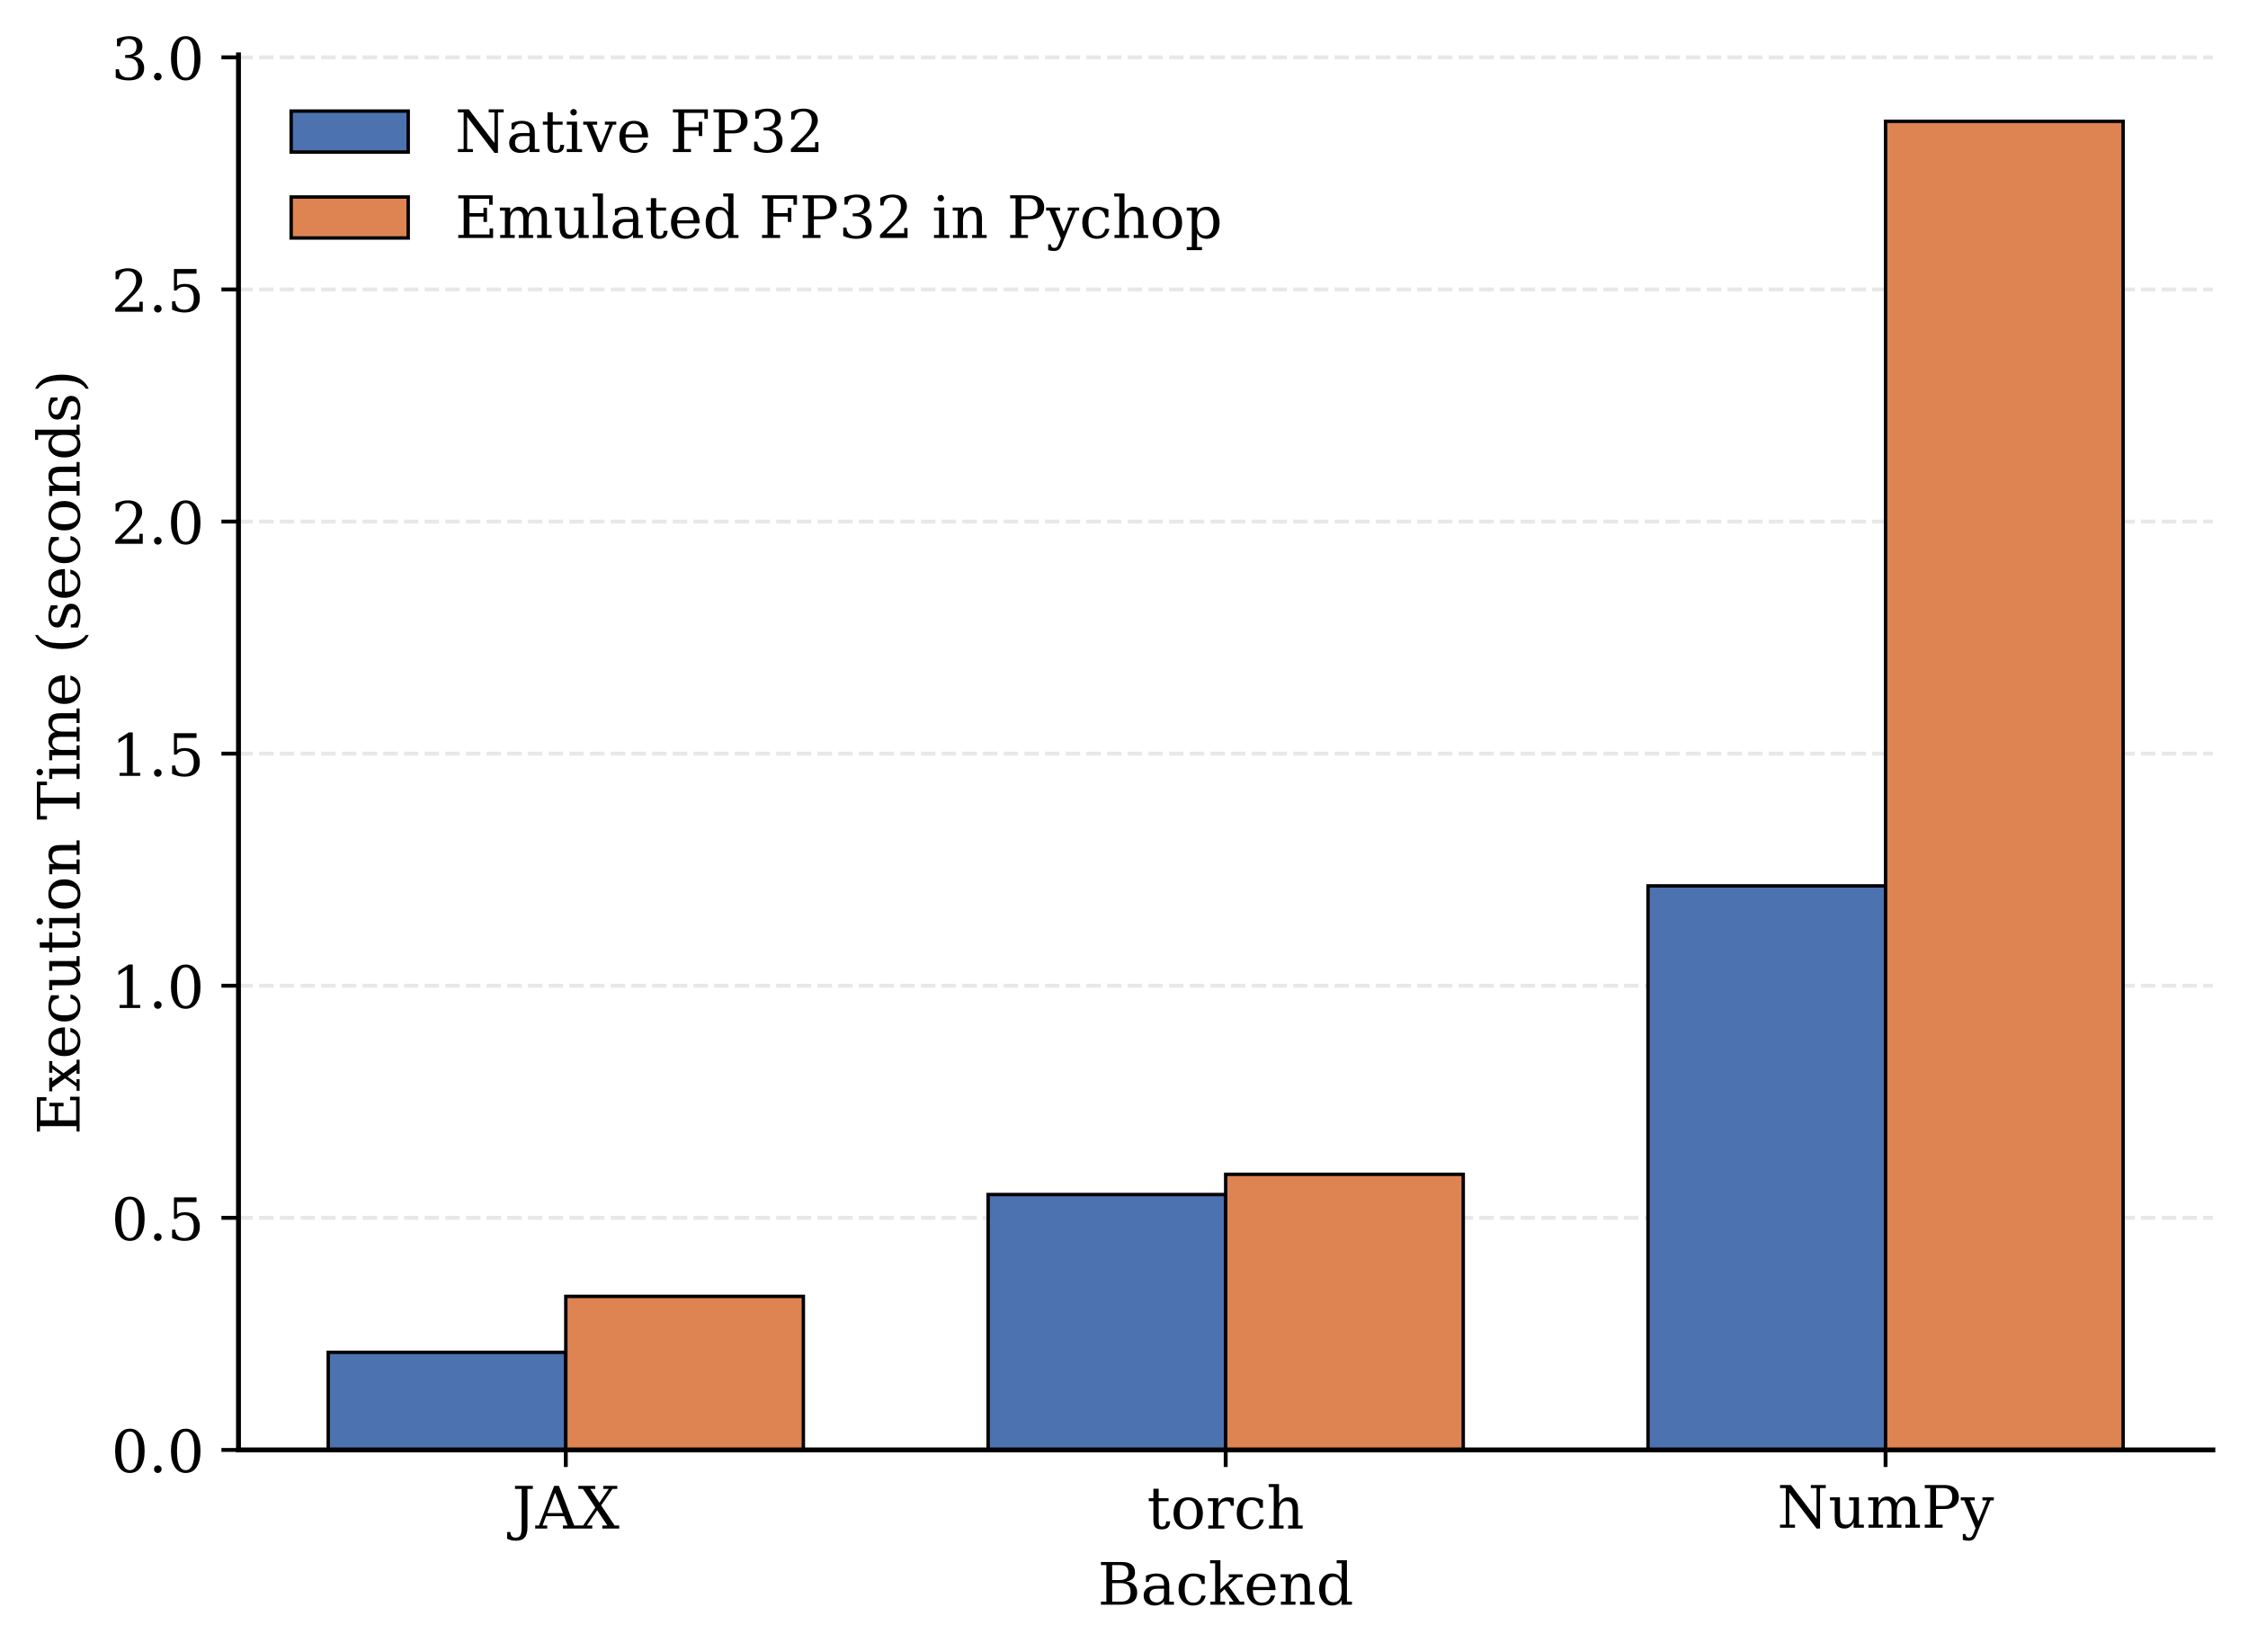
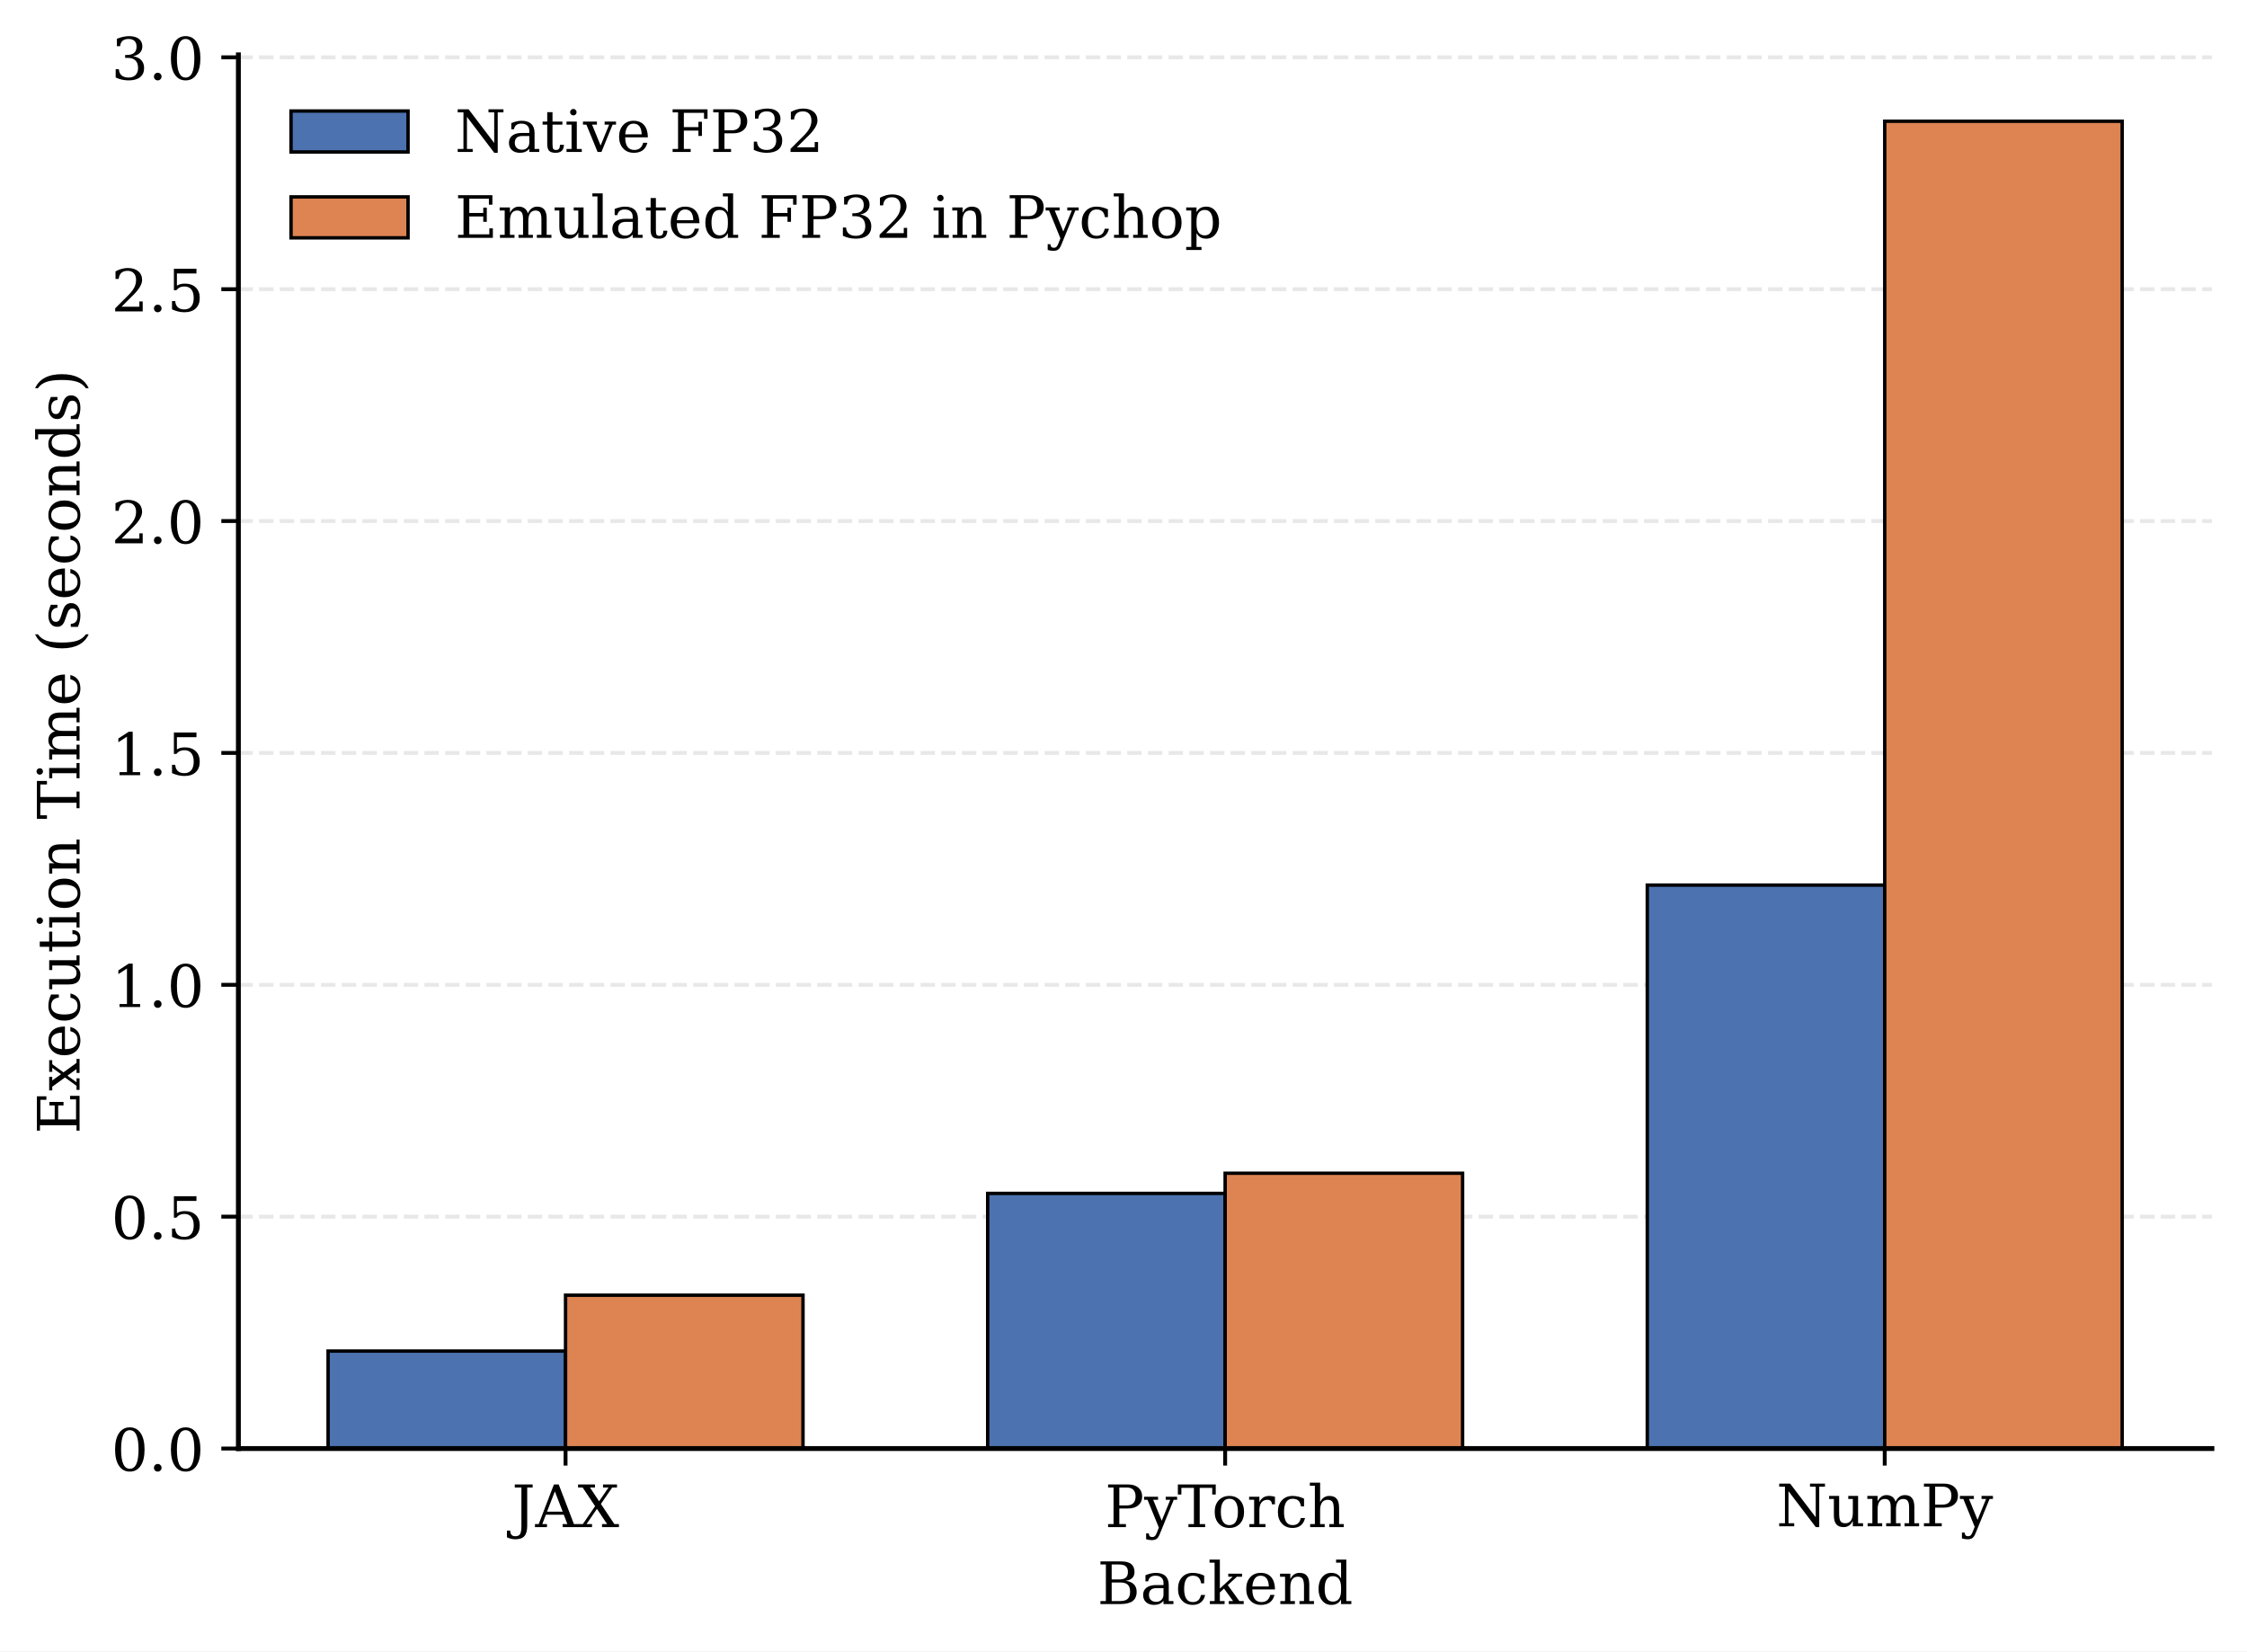
- <svg xmlns="http://www.w3.org/2000/svg" xmlns:xlink="http://www.w3.org/1999/xlink" width="460.907pt" height="338.672pt" viewBox="0 0 460.907 338.672" version="1.1">
+ <svg xmlns="http://www.w3.org/2000/svg" xmlns:xlink="http://www.w3.org/1999/xlink" width="460.907pt" height="338.723pt" viewBox="0 0 460.907 338.723" version="1.1">
  <defs>
    <style type="text/css">*{stroke-linejoin: round; stroke-linecap: butt}</style>
  </defs>
  <g id="figure_1">
    <g id="patch_1">
-       <path d="M 0 338.672  L 460.907 338.672  L 460.907 0  L 0 0  z " style="fill: #ffffff" />
+       <path d="M 0 338.723  L 460.907 338.723  L 460.907 0  L 0 0  z " style="fill: #ffffff" />
    </g>
    <g id="axes_1">
      <g id="patch_2">
-         <path d="M 48.898 297.245  L 453.707 297.245  L 453.707 11.254  L 48.898 11.254  z " style="fill: #ffffff" />
+         <path d="M 48.898 297.125  L 453.707 297.125  L 453.707 11.254  L 48.898 11.254  z " style="fill: #ffffff" />
      </g>
      <g id="matplotlib.axis_1">
        <g id="xtick_1">
          <g id="line2d_1">
            <defs>
-               <path id="m3670aca685" d="M 0 0  L 0 3.5  " style="stroke: #000000; stroke-width: 0.8" />
-             </defs>
-             <g>
-               <use xlink:href="#m3670aca685" x="116.005" y="297.245" style="stroke: #000000; stroke-width: 0.8" />
+               <path id="m4020641923" d="M 0 0  L 0 3.5  " style="stroke: #000000; stroke-width: 0.8" />
+             </defs>
+             <g>
+               <use xlink:href="#m4020641923" x="116.005" y="297.125" style="stroke: #000000; stroke-width: 0.8" />
            </g>
          </g>
          <g id="text_1">
-             <g transform="translate(104.9949 313.363) scale(0.12 -0.12)">
+             <g transform="translate(104.9949 313.2432) scale(0.12 -0.12)">
              <defs>
                <path id="DejaVuSerif-4a" d="M -538 -1119  L -538 -384  L -181 -384  Q -172 -694 -34 -845  Q 103 -997 378 -997  Q 750 -997 897 -762  Q 1044 -528 1044 153  L 1044 4331  L 319 4331  L 319 4666  L 2272 4666  L 2272 4331  L 1678 4331  L 1678 128  Q 1678 -644 1368 -987  Q 1059 -1331 372 -1331  Q 150 -1331 -79 -1278  Q -309 -1225 -538 -1119  z " transform="scale(0.015625)" />
                <path id="DejaVuSerif-41" d="M 1281 1691  L 2994 1691  L 2138 3909  L 1281 1691  z M -38 0  L -38 331  L 372 331  L 2034 4666  L 2559 4666  L 4225 331  L 4684 331  L 4684 0  L 2988 0  L 2988 331  L 3506 331  L 3116 1356  L 1153 1356  L 763 331  L 1275 331  L 1275 0  L -38 0  z " transform="scale(0.015625)" />
                <path id="DejaVuSerif-58" d="M 2119 1997  L 978 331  L 1581 331  L 1581 0  L 38 0  L 38 331  L 575 331  L 1919 2291  L 556 4331  L 56 4331  L 56 4666  L 1906 4666  L 1906 4331  L 1356 4331  L 2356 2828  L 3384 4331  L 2784 4331  L 2784 4666  L 4313 4666  L 4313 4331  L 3788 4331  L 2553 2534  L 4025 331  L 4525 331  L 4525 0  L 2675 0  L 2675 331  L 3231 331  L 2119 1997  z " transform="scale(0.015625)" />
              </defs>
              <use xlink:href="#DejaVuSerif-4a" />
              <use xlink:href="#DejaVuSerif-41" transform="translate(40.08789 0)" />
              <use xlink:href="#DejaVuSerif-58" transform="translate(112.3047 0)" />
            </g>
          </g>
        </g>
        <g id="xtick_2">
          <g id="line2d_2">
            <g>
-               <use xlink:href="#m3670aca685" x="251.302" y="297.245" style="stroke: #000000; stroke-width: 0.8" />
+               <use xlink:href="#m4020641923" x="251.302" y="297.125" style="stroke: #000000; stroke-width: 0.8" />
            </g>
          </g>
          <g id="text_2">
-             <g transform="translate(235.1866 313.363) scale(0.12 -0.12)">
-               <defs>
-                 <path id="DejaVuSerif-74" d="M 691 2988  L 184 2988  L 184 3322  L 691 3322  L 691 4353  L 1269 4353  L 1269 3322  L 2350 3322  L 2350 2988  L 1269 2988  L 1269 878  Q 1269 456 1350 337  Q 1431 219 1650 219  Q 1875 219 1978 351  Q 2081 484 2088 781  L 2522 781  Q 2497 328 2275 118  Q 2053 -91 1600 -91  Q 1103 -91 897 129  Q 691 350 691 878  L 691 2988  z " transform="scale(0.015625)" />
+             <g transform="translate(226.6337 313.2432) scale(0.12 -0.12)">
+               <defs>
+                 <path id="DejaVuSerif-50" d="M 1581 2375  L 2406 2375  Q 2872 2375 3115 2626  Q 3359 2878 3359 3353  Q 3359 3831 3115 4081  Q 2872 4331 2406 4331  L 1581 4331  L 1581 2375  z M 353 0  L 353 331  L 947 331  L 947 4331  L 353 4331  L 353 4666  L 2559 4666  Q 3259 4666 3668 4311  Q 4078 3956 4078 3353  Q 4078 2753 3668 2397  Q 3259 2041 2559 2041  L 1581 2041  L 1581 331  L 2303 331  L 2303 0  L 353 0  z " transform="scale(0.015625)" />
+                 <path id="DejaVuSerif-79" d="M 1381 -609  L 1600 -56  L 359 2988  L -19 2988  L -19 3322  L 1509 3322  L 1509 2988  L 978 2988  L 1913 703  L 2847 2988  L 2350 2988  L 2350 3322  L 3597 3322  L 3597 2988  L 3225 2988  L 1703 -750  Q 1547 -1138 1356 -1280  Q 1166 -1422 819 -1422  Q 672 -1422 517 -1397  Q 363 -1372 206 -1325  L 206 -691  L 500 -691  Q 519 -903 608 -995  Q 697 -1088 884 -1088  Q 1056 -1088 1161 -992  Q 1266 -897 1381 -609  z " transform="scale(0.015625)" />
+                 <path id="DejaVuSerif-54" d="M 1222 0  L 1222 331  L 1819 331  L 1819 4294  L 447 4294  L 447 3566  L 63 3566  L 63 4666  L 4206 4666  L 4206 3566  L 3822 3566  L 3822 4294  L 2450 4294  L 2450 331  L 3047 331  L 3047 0  L 1222 0  z " transform="scale(0.015625)" />
                <path id="DejaVuSerif-6f" d="M 1925 219  Q 2388 219 2623 584  Q 2859 950 2859 1663  Q 2859 2375 2623 2739  Q 2388 3103 1925 3103  Q 1463 3103 1227 2739  Q 991 2375 991 1663  Q 991 950 1228 584  Q 1466 219 1925 219  z M 1925 -91  Q 1200 -91 759 389  Q 319 869 319 1663  Q 319 2456 758 2934  Q 1197 3413 1925 3413  Q 2653 3413 3092 2934  Q 3531 2456 3531 1663  Q 3531 869 3092 389  Q 2653 -91 1925 -91  z " transform="scale(0.015625)" />
                <path id="DejaVuSerif-72" d="M 3059 3328  L 3059 2497  L 2728 2497  Q 2713 2744 2591 2866  Q 2469 2988 2234 2988  Q 1809 2988 1582 2694  Q 1356 2400 1356 1850  L 1356 331  L 2022 331  L 2022 0  L 263 0  L 263 331  L 781 331  L 781 2994  L 231 2994  L 231 3322  L 1356 3322  L 1356 2731  Q 1525 3078 1790 3245  Q 2056 3413 2438 3413  Q 2578 3413 2733 3391  Q 2888 3369 3059 3328  z " transform="scale(0.015625)" />
                <path id="DejaVuSerif-63" d="M 3291 997  Q 3169 466 2822 187  Q 2475 -91 1925 -91  Q 1200 -91 759 389  Q 319 869 319 1663  Q 319 2459 759 2936  Q 1200 3413 1925 3413  Q 2241 3413 2553 3339  Q 2866 3266 3181 3116  L 3181 2266  L 2847 2266  Q 2781 2703 2561 2903  Q 2341 3103 1931 3103  Q 1466 3103 1228 2742  Q 991 2381 991 1663  Q 991 944 1227 581  Q 1463 219 1931 219  Q 2303 219 2525 412  Q 2747 606 2828 997  L 3291 997  z " transform="scale(0.015625)" />
                <path id="DejaVuSerif-68" d="M 263 0  L 263 331  L 781 331  L 781 4531  L 231 4531  L 231 4863  L 1356 4863  L 1356 2731  Q 1516 3069 1770 3241  Q 2025 3413 2363 3413  Q 2913 3413 3172 3097  Q 3431 2781 3431 2113  L 3431 331  L 3944 331  L 3944 0  L 2356 0  L 2356 331  L 2853 331  L 2853 1931  Q 2853 2541 2704 2764  Q 2556 2988 2175 2988  Q 1775 2988 1565 2697  Q 1356 2406 1356 1850  L 1356 331  L 1856 331  L 1856 0  L 263 0  z " transform="scale(0.015625)" />
              </defs>
-               <use xlink:href="#DejaVuSerif-74" />
-               <use xlink:href="#DejaVuSerif-6f" transform="translate(40.18555 0)" />
-               <use xlink:href="#DejaVuSerif-72" transform="translate(100.3906 0)" />
-               <use xlink:href="#DejaVuSerif-63" transform="translate(148.1934 0)" />
-               <use xlink:href="#DejaVuSerif-68" transform="translate(204.1992 0)" />
+               <use xlink:href="#DejaVuSerif-50" />
+               <use xlink:href="#DejaVuSerif-79" transform="translate(67.28516 0)" />
+               <use xlink:href="#DejaVuSerif-54" transform="translate(123.7793 0)" />
+               <use xlink:href="#DejaVuSerif-6f" transform="translate(182.7285 0)" />
+               <use xlink:href="#DejaVuSerif-72" transform="translate(242.9336 0)" />
+               <use xlink:href="#DejaVuSerif-63" transform="translate(290.7363 0)" />
+               <use xlink:href="#DejaVuSerif-68" transform="translate(346.7422 0)" />
            </g>
          </g>
        </g>
        <g id="xtick_3">
          <g id="line2d_3">
            <g>
-               <use xlink:href="#m3670aca685" x="386.599" y="297.245" style="stroke: #000000; stroke-width: 0.8" />
+               <use xlink:href="#m4020641923" x="386.599" y="297.125" style="stroke: #000000; stroke-width: 0.8" />
            </g>
          </g>
          <g id="text_3">
-             <g transform="translate(364.3685 313.1924) scale(0.12 -0.12)">
+             <g transform="translate(364.3685 313.0726) scale(0.12 -0.12)">
              <defs>
                <path id="DejaVuSerif-4e" d="M 313 0  L 313 331  L 941 331  L 941 4331  L 313 4331  L 313 4666  L 1509 4666  L 4306 984  L 4306 4331  L 3681 4331  L 3681 4666  L 5319 4666  L 5319 4331  L 4691 4331  L 4691 -91  L 4313 -91  L 1325 3841  L 1325 331  L 1953 331  L 1953 0  L 313 0  z " transform="scale(0.015625)" />
                <path id="DejaVuSerif-75" d="M 2266 3322  L 3341 3322  L 3341 331  L 3884 331  L 3884 0  L 2766 0  L 2766 588  Q 2606 256 2353 82  Q 2100 -91 1766 -91  Q 1213 -91 952 223  Q 691 538 691 1209  L 691 2988  L 172 2988  L 172 3322  L 1269 3322  L 1269 1388  Q 1269 781 1417 556  Q 1566 331 1947 331  Q 2347 331 2556 625  Q 2766 919 2766 1478  L 2766 2988  L 2266 2988  L 2266 3322  z " transform="scale(0.015625)" />
                <path id="DejaVuSerif-6d" d="M 3316 2675  Q 3481 3041 3739 3227  Q 3997 3413 4341 3413  Q 4863 3413 5119 3089  Q 5375 2766 5375 2113  L 5375 331  L 5894 331  L 5894 0  L 4300 0  L 4300 331  L 4800 331  L 4800 2047  Q 4800 2556 4650 2772  Q 4500 2988 4153 2988  Q 3769 2988 3567 2697  Q 3366 2406 3366 1850  L 3366 331  L 3866 331  L 3866 0  L 2291 0  L 2291 331  L 2791 331  L 2791 2069  Q 2791 2566 2641 2777  Q 2491 2988 2144 2988  Q 1759 2988 1557 2697  Q 1356 2406 1356 1850  L 1356 331  L 1856 331  L 1856 0  L 263 0  L 263 331  L 781 331  L 781 2994  L 231 2994  L 231 3322  L 1356 3322  L 1356 2731  Q 1516 3063 1762 3238  Q 2009 3413 2322 3413  Q 2709 3413 2968 3220  Q 3228 3028 3316 2675  z " transform="scale(0.015625)" />
-                 <path id="DejaVuSerif-50" d="M 1581 2375  L 2406 2375  Q 2872 2375 3115 2626  Q 3359 2878 3359 3353  Q 3359 3831 3115 4081  Q 2872 4331 2406 4331  L 1581 4331  L 1581 2375  z M 353 0  L 353 331  L 947 331  L 947 4331  L 353 4331  L 353 4666  L 2559 4666  Q 3259 4666 3668 4311  Q 4078 3956 4078 3353  Q 4078 2753 3668 2397  Q 3259 2041 2559 2041  L 1581 2041  L 1581 331  L 2303 331  L 2303 0  L 353 0  z " transform="scale(0.015625)" />
-                 <path id="DejaVuSerif-79" d="M 1381 -609  L 1600 -56  L 359 2988  L -19 2988  L -19 3322  L 1509 3322  L 1509 2988  L 978 2988  L 1913 703  L 2847 2988  L 2350 2988  L 2350 3322  L 3597 3322  L 3597 2988  L 3225 2988  L 1703 -750  Q 1547 -1138 1356 -1280  Q 1166 -1422 819 -1422  Q 672 -1422 517 -1397  Q 363 -1372 206 -1325  L 206 -691  L 500 -691  Q 519 -903 608 -995  Q 697 -1088 884 -1088  Q 1056 -1088 1161 -992  Q 1266 -897 1381 -609  z " transform="scale(0.015625)" />
              </defs>
              <use xlink:href="#DejaVuSerif-4e" />
              <use xlink:href="#DejaVuSerif-75" transform="translate(87.5 0)" />
              <use xlink:href="#DejaVuSerif-6d" transform="translate(151.9043 0)" />
              <use xlink:href="#DejaVuSerif-50" transform="translate(246.7285 0)" />
              <use xlink:href="#DejaVuSerif-79" transform="translate(314.0137 0)" />
            </g>
          </g>
        </g>
        <g id="text_4">
-           <g transform="translate(225.0634 328.9767) scale(0.12 -0.12)">
+           <g transform="translate(225.0634 329.0276) scale(0.12 -0.12)">
            <defs>
              <path id="DejaVuSerif-42" d="M 1581 331  L 2516 331  Q 3078 331 3337 575  Q 3597 819 3597 1350  Q 3597 1878 3339 2120  Q 3081 2363 2516 2363  L 1581 2363  L 1581 331  z M 1581 2694  L 2375 2694  Q 2888 2694 3123 2891  Q 3359 3088 3359 3513  Q 3359 3941 3123 4136  Q 2888 4331 2375 4331  L 1581 4331  L 1581 2694  z M 353 0  L 353 331  L 947 331  L 947 4331  L 353 4331  L 353 4666  L 2656 4666  Q 3363 4666 3720 4377  Q 4078 4088 4078 3513  Q 4078 3097 3829 2850  Q 3581 2603 3103 2547  Q 3697 2472 4005 2167  Q 4313 1863 4313 1350  Q 4313 656 3875 328  Q 3438 0 2509 0  L 353 0  z " transform="scale(0.015625)" />
              <path id="DejaVuSerif-61" d="M 2547 1044  L 2547 1747  L 1806 1747  Q 1378 1747 1168 1562  Q 959 1378 959 997  Q 959 650 1171 447  Q 1384 244 1747 244  Q 2106 244 2326 466  Q 2547 688 2547 1044  z M 3122 2075  L 3122 331  L 3634 331  L 3634 0  L 2547 0  L 2547 359  Q 2356 128 2106 18  Q 1856 -91 1522 -91  Q 969 -91 644 203  Q 319 497 319 997  Q 319 1513 691 1797  Q 1063 2081 1741 2081  L 2547 2081  L 2547 2309  Q 2547 2688 2317 2895  Q 2088 3103 1672 3103  Q 1328 3103 1125 2947  Q 922 2791 872 2484  L 575 2484  L 575 3156  Q 875 3284 1158 3348  Q 1441 3413 1709 3413  Q 2400 3413 2761 3070  Q 3122 2728 3122 2075  z " transform="scale(0.015625)" />
              <path id="DejaVuSerif-6b" d="M 1831 0  L 219 0  L 219 331  L 738 331  L 738 4531  L 184 4531  L 184 4863  L 1313 4863  L 1313 1697  L 2713 2988  L 2234 2988  L 2234 3322  L 3738 3322  L 3738 2988  L 3169 2988  L 2181 2075  L 3444 331  L 3922 331  L 3922 0  L 2284 0  L 2284 331  L 2759 331  L 1766 1697  L 1313 1275  L 1313 331  L 1831 331  L 1831 0  z " transform="scale(0.015625)" />
              <path id="DejaVuSerif-65" d="M 3469 1600  L 991 1600  L 991 1575  Q 991 903 1244 561  Q 1497 219 1991 219  Q 2369 219 2611 417  Q 2853 616 2950 1006  L 3413 1006  Q 3275 459 2904 184  Q 2534 -91 1931 -91  Q 1203 -91 761 389  Q 319 869 319 1663  Q 319 2450 753 2931  Q 1188 3413 1894 3413  Q 2647 3413 3050 2948  Q 3453 2484 3469 1600  z M 2791 1931  Q 2772 2513 2545 2808  Q 2319 3103 1894 3103  Q 1497 3103 1269 2806  Q 1041 2509 991 1931  L 2791 1931  z " transform="scale(0.015625)" />
              <path id="DejaVuSerif-6e" d="M 263 0  L 263 331  L 781 331  L 781 2988  L 231 2988  L 231 3322  L 1356 3322  L 1356 2731  Q 1516 3069 1770 3241  Q 2025 3413 2363 3413  Q 2913 3413 3172 3097  Q 3431 2781 3431 2113  L 3431 331  L 3944 331  L 3944 0  L 2356 0  L 2356 331  L 2853 331  L 2853 1931  Q 2853 2541 2703 2767  Q 2553 2994 2175 2994  Q 1775 2994 1565 2701  Q 1356 2409 1356 1850  L 1356 331  L 1856 331  L 1856 0  L 263 0  z " transform="scale(0.015625)" />
              <path id="DejaVuSerif-64" d="M 3359 331  L 3909 331  L 3909 0  L 2784 0  L 2784 519  Q 2616 206 2355 57  Q 2094 -91 1709 -91  Q 1097 -91 708 395  Q 319 881 319 1663  Q 319 2444 706 2928  Q 1094 3413 1709 3413  Q 2094 3413 2355 3264  Q 2616 3116 2784 2803  L 2784 4531  L 2241 4531  L 2241 4863  L 3359 4863  L 3359 331  z M 2784 1497  L 2784 1825  Q 2784 2422 2554 2737  Q 2325 3053 1888 3053  Q 1444 3053 1217 2703  Q 991 2353 991 1663  Q 991 975 1217 622  Q 1444 269 1888 269  Q 2325 269 2554 583  Q 2784 897 2784 1497  z " transform="scale(0.015625)" />
            </defs>
            <use xlink:href="#DejaVuSerif-42" />
            <use xlink:href="#DejaVuSerif-61" transform="translate(73.48633 0)" />
            <use xlink:href="#DejaVuSerif-63" transform="translate(133.1055 0)" />
            <use xlink:href="#DejaVuSerif-6b" transform="translate(189.1113 0)" />
            <use xlink:href="#DejaVuSerif-65" transform="translate(249.707 0)" />
            <use xlink:href="#DejaVuSerif-6e" transform="translate(308.8867 0)" />
            <use xlink:href="#DejaVuSerif-64" transform="translate(373.291 0)" />
          </g>
        </g>
      </g>
      <g id="matplotlib.axis_2">
        <g id="ytick_1">
          <g id="line2d_4">
-             <path d="M 48.898 297.245  L 453.707 297.245  " clip-path="url(#pfe7ffad3be)" style="fill: none; stroke-dasharray: 2.96,1.28; stroke-dashoffset: 0; stroke: #b0b0b0; stroke-opacity: 0.3; stroke-width: 0.8" />
+             <path d="M 48.898 297.125  L 453.707 297.125  " clip-path="url(#p6b0d3494cf)" style="fill: none; stroke-dasharray: 2.96,1.28; stroke-dashoffset: 0; stroke: #b0b0b0; stroke-opacity: 0.3; stroke-width: 0.8" />
          </g>
          <g id="line2d_5">
            <defs>
-               <path id="ma87b3d0983" d="M 0 0  L -3.5 0  " style="stroke: #000000; stroke-width: 0.8" />
-             </defs>
-             <g>
-               <use xlink:href="#ma87b3d0983" x="48.898" y="297.245" style="stroke: #000000; stroke-width: 0.8" />
+               <path id="mb5835c61ed" d="M 0 0  L -3.5 0  " style="stroke: #000000; stroke-width: 0.8" />
+             </defs>
+             <g>
+               <use xlink:href="#mb5835c61ed" x="48.898" y="297.125" style="stroke: #000000; stroke-width: 0.8" />
            </g>
          </g>
          <g id="text_5">
-             <g transform="translate(22.81375 301.8039) scale(0.12 -0.12)">
+             <g transform="translate(22.81375 301.6841) scale(0.12 -0.12)">
              <defs>
                <path id="DejaVuSerif-30" d="M 2034 219  Q 2513 219 2750 744  Q 2988 1269 2988 2328  Q 2988 3391 2750 3916  Q 2513 4441 2034 4441  Q 1556 4441 1318 3916  Q 1081 3391 1081 2328  Q 1081 1269 1318 744  Q 1556 219 2034 219  z M 2034 -91  Q 1275 -91 848 546  Q 422 1184 422 2328  Q 422 3475 848 4112  Q 1275 4750 2034 4750  Q 2797 4750 3222 4112  Q 3647 3475 3647 2328  Q 3647 1184 3222 546  Q 2797 -91 2034 -91  z " transform="scale(0.015625)" />
                <path id="DejaVuSerif-2e" d="M 603 325  Q 603 500 722 622  Q 841 744 1019 744  Q 1191 744 1312 622  Q 1434 500 1434 325  Q 1434 153 1312 31  Q 1191 -91 1019 -91  Q 841 -91 722 29  Q 603 150 603 325  z " transform="scale(0.015625)" />
              </defs>
              <use xlink:href="#DejaVuSerif-30" />
              <use xlink:href="#DejaVuSerif-2e" transform="translate(63.62305 0)" />
              <use xlink:href="#DejaVuSerif-30" transform="translate(95.41016 0)" />
            </g>
          </g>
        </g>
        <g id="ytick_2">
          <g id="line2d_6">
-             <path d="M 48.898 249.664  L 453.707 249.664  " clip-path="url(#pfe7ffad3be)" style="fill: none; stroke-dasharray: 2.96,1.28; stroke-dashoffset: 0; stroke: #b0b0b0; stroke-opacity: 0.3; stroke-width: 0.8" />
+             <path d="M 48.898 249.564  L 453.707 249.564  " clip-path="url(#p6b0d3494cf)" style="fill: none; stroke-dasharray: 2.96,1.28; stroke-dashoffset: 0; stroke: #b0b0b0; stroke-opacity: 0.3; stroke-width: 0.8" />
          </g>
          <g id="line2d_7">
            <g>
-               <use xlink:href="#ma87b3d0983" x="48.898" y="249.664" style="stroke: #000000; stroke-width: 0.8" />
+               <use xlink:href="#mb5835c61ed" x="48.898" y="249.564" style="stroke: #000000; stroke-width: 0.8" />
            </g>
          </g>
          <g id="text_6">
-             <g transform="translate(22.81375 254.223) scale(0.12 -0.12)">
+             <g transform="translate(22.81375 254.1231) scale(0.12 -0.12)">
              <defs>
                <path id="DejaVuSerif-35" d="M 3219 4666  L 3219 4153  L 1081 4153  L 1081 2816  Q 1244 2928 1461 2984  Q 1678 3041 1947 3041  Q 2703 3041 3140 2622  Q 3578 2203 3578 1478  Q 3578 738 3136 323  Q 2694 -91 1894 -91  Q 1572 -91 1234 -12  Q 897 66 544 225  L 544 1131  L 897 1131  Q 925 688 1179 453  Q 1434 219 1894 219  Q 2388 219 2653 544  Q 2919 869 2919 1478  Q 2919 2084 2655 2407  Q 2391 2731 1894 2731  Q 1613 2731 1398 2631  Q 1184 2531 1019 2322  L 750 2322  L 750 4666  L 3219 4666  z " transform="scale(0.015625)" />
              </defs>
              <use xlink:href="#DejaVuSerif-30" />
              <use xlink:href="#DejaVuSerif-2e" transform="translate(63.62305 0)" />
              <use xlink:href="#DejaVuSerif-35" transform="translate(95.41016 0)" />
            </g>
          </g>
        </g>
        <g id="ytick_3">
          <g id="line2d_8">
-             <path d="M 48.898 202.083  L 453.707 202.083  " clip-path="url(#pfe7ffad3be)" style="fill: none; stroke-dasharray: 2.96,1.28; stroke-dashoffset: 0; stroke: #b0b0b0; stroke-opacity: 0.3; stroke-width: 0.8" />
+             <path d="M 48.898 202.003  L 453.707 202.003  " clip-path="url(#p6b0d3494cf)" style="fill: none; stroke-dasharray: 2.96,1.28; stroke-dashoffset: 0; stroke: #b0b0b0; stroke-opacity: 0.3; stroke-width: 0.8" />
          </g>
          <g id="line2d_9">
            <g>
-               <use xlink:href="#ma87b3d0983" x="48.898" y="202.083" style="stroke: #000000; stroke-width: 0.8" />
+               <use xlink:href="#mb5835c61ed" x="48.898" y="202.003" style="stroke: #000000; stroke-width: 0.8" />
            </g>
          </g>
          <g id="text_7">
-             <g transform="translate(22.81375 206.642) scale(0.12 -0.12)">
+             <g transform="translate(22.81375 206.5621) scale(0.12 -0.12)">
              <defs>
                <path id="DejaVuSerif-31" d="M 909 0  L 909 331  L 1722 331  L 1722 4213  L 781 3603  L 781 4013  L 1919 4750  L 2350 4750  L 2350 331  L 3163 331  L 3163 0  L 909 0  z " transform="scale(0.015625)" />
              </defs>
              <use xlink:href="#DejaVuSerif-31" />
              <use xlink:href="#DejaVuSerif-2e" transform="translate(63.62305 0)" />
              <use xlink:href="#DejaVuSerif-30" transform="translate(95.41016 0)" />
            </g>
          </g>
        </g>
        <g id="ytick_4">
          <g id="line2d_10">
-             <path d="M 48.898 154.502  L 453.707 154.502  " clip-path="url(#pfe7ffad3be)" style="fill: none; stroke-dasharray: 2.96,1.28; stroke-dashoffset: 0; stroke: #b0b0b0; stroke-opacity: 0.3; stroke-width: 0.8" />
+             <path d="M 48.898 154.442  L 453.707 154.442  " clip-path="url(#p6b0d3494cf)" style="fill: none; stroke-dasharray: 2.96,1.28; stroke-dashoffset: 0; stroke: #b0b0b0; stroke-opacity: 0.3; stroke-width: 0.8" />
          </g>
          <g id="line2d_11">
            <g>
-               <use xlink:href="#ma87b3d0983" x="48.898" y="154.502" style="stroke: #000000; stroke-width: 0.8" />
+               <use xlink:href="#mb5835c61ed" x="48.898" y="154.442" style="stroke: #000000; stroke-width: 0.8" />
            </g>
          </g>
          <g id="text_8">
-             <g transform="translate(22.81375 159.061) scale(0.12 -0.12)">
+             <g transform="translate(22.81375 159.0011) scale(0.12 -0.12)">
              <use xlink:href="#DejaVuSerif-31" />
              <use xlink:href="#DejaVuSerif-2e" transform="translate(63.62305 0)" />
              <use xlink:href="#DejaVuSerif-35" transform="translate(95.41016 0)" />
            </g>
          </g>
        </g>
        <g id="ytick_5">
          <g id="line2d_12">
-             <path d="M 48.898 106.921  L 453.707 106.921  " clip-path="url(#pfe7ffad3be)" style="fill: none; stroke-dasharray: 2.96,1.28; stroke-dashoffset: 0; stroke: #b0b0b0; stroke-opacity: 0.3; stroke-width: 0.8" />
+             <path d="M 48.898 106.881  L 453.707 106.881  " clip-path="url(#p6b0d3494cf)" style="fill: none; stroke-dasharray: 2.96,1.28; stroke-dashoffset: 0; stroke: #b0b0b0; stroke-opacity: 0.3; stroke-width: 0.8" />
          </g>
          <g id="line2d_13">
            <g>
-               <use xlink:href="#ma87b3d0983" x="48.898" y="106.921" style="stroke: #000000; stroke-width: 0.8" />
+               <use xlink:href="#mb5835c61ed" x="48.898" y="106.881" style="stroke: #000000; stroke-width: 0.8" />
            </g>
          </g>
          <g id="text_9">
-             <g transform="translate(22.81375 111.4801) scale(0.12 -0.12)">
+             <g transform="translate(22.81375 111.4401) scale(0.12 -0.12)">
              <defs>
                <path id="DejaVuSerif-32" d="M 819 3553  L 469 3553  L 469 4384  Q 803 4563 1142 4656  Q 1481 4750 1806 4750  Q 2534 4750 2956 4397  Q 3378 4044 3378 3438  Q 3378 2753 2422 1800  Q 2347 1728 2309 1691  L 1131 513  L 3078 513  L 3078 1088  L 3444 1088  L 3444 0  L 434 0  L 434 341  L 1850 1753  Q 2319 2222 2519 2614  Q 2719 3006 2719 3438  Q 2719 3909 2473 4175  Q 2228 4441 1797 4441  Q 1350 4441 1106 4219  Q 863 3997 819 3553  z " transform="scale(0.015625)" />
              </defs>
              <use xlink:href="#DejaVuSerif-32" />
              <use xlink:href="#DejaVuSerif-2e" transform="translate(63.62305 0)" />
              <use xlink:href="#DejaVuSerif-30" transform="translate(95.41016 0)" />
            </g>
          </g>
        </g>
        <g id="ytick_6">
          <g id="line2d_14">
-             <path d="M 48.898 59.34  L 453.707 59.34  " clip-path="url(#pfe7ffad3be)" style="fill: none; stroke-dasharray: 2.96,1.28; stroke-dashoffset: 0; stroke: #b0b0b0; stroke-opacity: 0.3; stroke-width: 0.8" />
+             <path d="M 48.898 59.32  L 453.707 59.32  " clip-path="url(#p6b0d3494cf)" style="fill: none; stroke-dasharray: 2.96,1.28; stroke-dashoffset: 0; stroke: #b0b0b0; stroke-opacity: 0.3; stroke-width: 0.8" />
          </g>
          <g id="line2d_15">
            <g>
-               <use xlink:href="#ma87b3d0983" x="48.898" y="59.34" style="stroke: #000000; stroke-width: 0.8" />
+               <use xlink:href="#mb5835c61ed" x="48.898" y="59.32" style="stroke: #000000; stroke-width: 0.8" />
            </g>
          </g>
          <g id="text_10">
-             <g transform="translate(22.81375 63.89909) scale(0.12 -0.12)">
+             <g transform="translate(22.81375 63.87913) scale(0.12 -0.12)">
              <use xlink:href="#DejaVuSerif-32" />
              <use xlink:href="#DejaVuSerif-2e" transform="translate(63.62305 0)" />
              <use xlink:href="#DejaVuSerif-35" transform="translate(95.41016 0)" />
            </g>
          </g>
        </g>
        <g id="ytick_7">
          <g id="line2d_16">
-             <path d="M 48.898 11.759  L 453.707 11.759  " clip-path="url(#pfe7ffad3be)" style="fill: none; stroke-dasharray: 2.96,1.28; stroke-dashoffset: 0; stroke: #b0b0b0; stroke-opacity: 0.3; stroke-width: 0.8" />
+             <path d="M 48.898 11.759  L 453.707 11.759  " clip-path="url(#p6b0d3494cf)" style="fill: none; stroke-dasharray: 2.96,1.28; stroke-dashoffset: 0; stroke: #b0b0b0; stroke-opacity: 0.3; stroke-width: 0.8" />
          </g>
          <g id="line2d_17">
            <g>
-               <use xlink:href="#ma87b3d0983" x="48.898" y="11.759" style="stroke: #000000; stroke-width: 0.8" />
+               <use xlink:href="#mb5835c61ed" x="48.898" y="11.759" style="stroke: #000000; stroke-width: 0.8" />
            </g>
          </g>
          <g id="text_11">
            <g transform="translate(22.81375 16.31812) scale(0.12 -0.12)">
              <defs>
                <path id="DejaVuSerif-33" d="M 622 4469  Q 988 4606 1323 4678  Q 1659 4750 1953 4750  Q 2638 4750 3022 4454  Q 3406 4159 3406 3634  Q 3406 3213 3140 2930  Q 2875 2647 2388 2547  Q 2963 2466 3280 2130  Q 3597 1794 3597 1259  Q 3597 606 3158 257  Q 2719 -91 1894 -91  Q 1528 -91 1179 -12  Q 831 66 488 225  L 488 1131  L 838 1131  Q 869 681 1141 450  Q 1413 219 1906 219  Q 2384 219 2661 495  Q 2938 772 2938 1253  Q 2938 1803 2653 2086  Q 2369 2369 1819 2369  L 1522 2369  L 1522 2688  L 1678 2688  Q 2225 2688 2498 2914  Q 2772 3141 2772 3597  Q 2772 4006 2547 4223  Q 2322 4441 1900 4441  Q 1478 4441 1245 4241  Q 1013 4041 972 3647  L 622 3647  L 622 4469  z " transform="scale(0.015625)" />
              </defs>
              <use xlink:href="#DejaVuSerif-33" />
              <use xlink:href="#DejaVuSerif-2e" transform="translate(63.62305 0)" />
              <use xlink:href="#DejaVuSerif-30" transform="translate(95.41016 0)" />
            </g>
          </g>
        </g>
        <g id="text_12">
-           <g transform="translate(16.31812 232.6393) rotate(-90) scale(0.12 -0.12)">
+           <g transform="translate(16.31812 232.5795) rotate(-90) scale(0.12 -0.12)">
            <defs>
              <path id="DejaVuSerif-45" d="M 353 0  L 353 331  L 947 331  L 947 4331  L 353 4331  L 353 4666  L 4109 4666  L 4109 3628  L 3725 3628  L 3725 4281  L 1581 4281  L 1581 2719  L 3109 2719  L 3109 3303  L 3494 3303  L 3494 1753  L 3109 1753  L 3109 2338  L 1581 2338  L 1581 384  L 3775 384  L 3775 1038  L 4159 1038  L 4159 0  L 353 0  z " transform="scale(0.015625)" />
              <path id="DejaVuSerif-78" d="M 1863 2028  L 2559 2988  L 2113 2988  L 2113 3322  L 3391 3322  L 3391 2988  L 2950 2988  L 2059 1759  L 3097 331  L 3531 331  L 3531 0  L 1997 0  L 1997 331  L 2419 331  L 1697 1325  L 972 331  L 1403 331  L 1403 0  L 141 0  L 141 331  L 581 331  L 1497 1594  L 488 2988  L 78 2988  L 78 3322  L 1563 3322  L 1563 2988  L 1166 2988  L 1863 2028  z " transform="scale(0.015625)" />
+               <path id="DejaVuSerif-74" d="M 691 2988  L 184 2988  L 184 3322  L 691 3322  L 691 4353  L 1269 4353  L 1269 3322  L 2350 3322  L 2350 2988  L 1269 2988  L 1269 878  Q 1269 456 1350 337  Q 1431 219 1650 219  Q 1875 219 1978 351  Q 2081 484 2088 781  L 2522 781  Q 2497 328 2275 118  Q 2053 -91 1600 -91  Q 1103 -91 897 129  Q 691 350 691 878  L 691 2988  z " transform="scale(0.015625)" />
              <path id="DejaVuSerif-69" d="M 622 4353  Q 622 4497 726 4603  Q 831 4709 978 4709  Q 1122 4709 1226 4603  Q 1331 4497 1331 4353  Q 1331 4206 1228 4103  Q 1125 4000 978 4000  Q 831 4000 726 4103  Q 622 4206 622 4353  z M 1356 331  L 1900 331  L 1900 0  L 231 0  L 231 331  L 781 331  L 781 2988  L 231 2988  L 231 3322  L 1356 3322  L 1356 331  z " transform="scale(0.015625)" />
              <path id="DejaVuSerif-20" transform="scale(0.015625)" />
-               <path id="DejaVuSerif-54" d="M 1222 0  L 1222 331  L 1819 331  L 1819 4294  L 447 4294  L 447 3566  L 63 3566  L 63 4666  L 4206 4666  L 4206 3566  L 3822 3566  L 3822 4294  L 2450 4294  L 2450 331  L 3047 331  L 3047 0  L 1222 0  z " transform="scale(0.015625)" />
              <path id="DejaVuSerif-28" d="M 2041 -997  Q 1281 -656 893 83  Q 506 822 506 1931  Q 506 3044 893 3783  Q 1281 4522 2041 4863  L 2041 4556  Q 1559 4225 1350 3623  Q 1141 3022 1141 1931  Q 1141 844 1350 242  Q 1559 -359 2041 -691  L 2041 -997  z " transform="scale(0.015625)" />
              <path id="DejaVuSerif-73" d="M 359 184  L 359 959  L 691 959  Q 703 588 923 403  Q 1144 219 1575 219  Q 1963 219 2166 364  Q 2369 509 2369 788  Q 2369 1006 2220 1140  Q 2072 1275 1594 1428  L 1178 1569  Q 750 1706 558 1912  Q 366 2119 366 2438  Q 366 2894 700 3153  Q 1034 3413 1625 3413  Q 1888 3413 2178 3344  Q 2469 3275 2778 3144  L 2778 2419  L 2447 2419  Q 2434 2741 2221 2922  Q 2009 3103 1644 3103  Q 1281 3103 1095 2975  Q 909 2847 909 2591  Q 909 2381 1050 2254  Q 1191 2128 1613 1997  L 2069 1856  Q 2541 1709 2748 1489  Q 2956 1269 2956 922  Q 2956 450 2595 179  Q 2234 -91 1600 -91  Q 1278 -91 972 -22  Q 666 47 359 184  z " transform="scale(0.015625)" />
              <path id="DejaVuSerif-29" d="M 453 -997  L 453 -691  Q 934 -359 1145 242  Q 1356 844 1356 1931  Q 1356 3022 1145 3623  Q 934 4225 453 4556  L 453 4863  Q 1216 4522 1603 3783  Q 1991 3044 1991 1931  Q 1991 822 1603 83  Q 1216 -656 453 -997  z " transform="scale(0.015625)" />
            </defs>
            <use xlink:href="#DejaVuSerif-45" />
            <use xlink:href="#DejaVuSerif-78" transform="translate(72.99805 0)" />
            <use xlink:href="#DejaVuSerif-65" transform="translate(129.3945 0)" />
            <use xlink:href="#DejaVuSerif-63" transform="translate(188.5742 0)" />
            <use xlink:href="#DejaVuSerif-75" transform="translate(244.5801 0)" />
            <use xlink:href="#DejaVuSerif-74" transform="translate(308.9844 0)" />
            <use xlink:href="#DejaVuSerif-69" transform="translate(349.1699 0)" />
            <use xlink:href="#DejaVuSerif-6f" transform="translate(381.1523 0)" />
            <use xlink:href="#DejaVuSerif-6e" transform="translate(441.3574 0)" />
            <use xlink:href="#DejaVuSerif-20" transform="translate(505.7617 0)" />
            <use xlink:href="#DejaVuSerif-54" transform="translate(537.5488 0)" />
            <use xlink:href="#DejaVuSerif-69" transform="translate(604.248 0)" />
            <use xlink:href="#DejaVuSerif-6d" transform="translate(636.2305 0)" />
            <use xlink:href="#DejaVuSerif-65" transform="translate(731.0547 0)" />
            <use xlink:href="#DejaVuSerif-20" transform="translate(790.2344 0)" />
            <use xlink:href="#DejaVuSerif-28" transform="translate(822.0215 0)" />
            <use xlink:href="#DejaVuSerif-73" transform="translate(861.0352 0)" />
            <use xlink:href="#DejaVuSerif-65" transform="translate(912.3535 0)" />
            <use xlink:href="#DejaVuSerif-63" transform="translate(971.5332 0)" />
            <use xlink:href="#DejaVuSerif-6f" transform="translate(1027.539 0)" />
            <use xlink:href="#DejaVuSerif-6e" transform="translate(1087.744 0)" />
            <use xlink:href="#DejaVuSerif-64" transform="translate(1152.148 0)" />
            <use xlink:href="#DejaVuSerif-73" transform="translate(1216.162 0)" />
            <use xlink:href="#DejaVuSerif-29" transform="translate(1267.48 0)" />
          </g>
        </g>
      </g>
      <g id="patch_3">
-         <path d="M 67.298 297.245  L 116.005 297.245  L 116.005 277.242  L 67.298 277.242  z " clip-path="url(#pfe7ffad3be)" style="fill: #4c72b0; stroke: #000000; stroke-width: 0.7; stroke-linejoin: miter" />
+         <path d="M 67.298 297.125  L 116.005 297.125  L 116.005 277.13  L 67.298 277.13  z " clip-path="url(#p6b0d3494cf)" style="fill: #4c72b0; stroke: #000000; stroke-width: 0.7; stroke-linejoin: miter" />
      </g>
      <g id="patch_4">
-         <path d="M 202.595 297.245  L 251.302 297.245  L 251.302 244.89  L 202.595 244.89  z " clip-path="url(#pfe7ffad3be)" style="fill: #4c72b0; stroke: #000000; stroke-width: 0.7; stroke-linejoin: miter" />
+         <path d="M 202.595 297.125  L 251.302 297.125  L 251.302 244.792  L 202.595 244.792  z " clip-path="url(#p6b0d3494cf)" style="fill: #4c72b0; stroke: #000000; stroke-width: 0.7; stroke-linejoin: miter" />
      </g>
      <g id="patch_5">
-         <path d="M 337.892 297.245  L 386.599 297.245  L 386.599 181.621  L 337.892 181.621  z " clip-path="url(#pfe7ffad3be)" style="fill: #4c72b0; stroke: #000000; stroke-width: 0.7; stroke-linejoin: miter" />
+         <path d="M 337.892 297.125  L 386.599 297.125  L 386.599 181.549  L 337.892 181.549  z " clip-path="url(#p6b0d3494cf)" style="fill: #4c72b0; stroke: #000000; stroke-width: 0.7; stroke-linejoin: miter" />
      </g>
      <g id="patch_6">
-         <path d="M 116.005 297.245  L 164.712 297.245  L 164.712 265.775  L 116.005 265.775  z " clip-path="url(#pfe7ffad3be)" style="fill: #dd8452; stroke: #000000; stroke-width: 0.7; stroke-linejoin: miter" />
+         <path d="M 116.005 297.125  L 164.712 297.125  L 164.712 265.669  L 116.005 265.669  z " clip-path="url(#p6b0d3494cf)" style="fill: #dd8452; stroke: #000000; stroke-width: 0.7; stroke-linejoin: miter" />
      </g>
      <g id="patch_7">
-         <path d="M 251.302 297.245  L 300.009 297.245  L 300.009 240.751  L 251.302 240.751  z " clip-path="url(#pfe7ffad3be)" style="fill: #dd8452; stroke: #000000; stroke-width: 0.7; stroke-linejoin: miter" />
+         <path d="M 251.302 297.125  L 300.009 297.125  L 300.009 240.655  L 251.302 240.655  z " clip-path="url(#p6b0d3494cf)" style="fill: #dd8452; stroke: #000000; stroke-width: 0.7; stroke-linejoin: miter" />
      </g>
      <g id="patch_8">
-         <path d="M 386.599 297.245  L 435.306 297.245  L 435.306 24.872  L 386.599 24.872  z " clip-path="url(#pfe7ffad3be)" style="fill: #dd8452; stroke: #000000; stroke-width: 0.7; stroke-linejoin: miter" />
+         <path d="M 386.599 297.125  L 435.306 297.125  L 435.306 24.867  L 386.599 24.867  z " clip-path="url(#p6b0d3494cf)" style="fill: #dd8452; stroke: #000000; stroke-width: 0.7; stroke-linejoin: miter" />
      </g>
      <g id="patch_9">
-         <path d="M 48.898 297.245  L 48.898 11.254  " style="fill: none; stroke: #000000; stroke-linejoin: miter; stroke-linecap: square" />
+         <path d="M 48.898 297.125  L 48.898 11.254  " style="fill: none; stroke: #000000; stroke-linejoin: miter; stroke-linecap: square" />
      </g>
      <g id="patch_10">
-         <path d="M 48.898 297.245  L 453.707 297.245  " style="fill: none; stroke: #000000; stroke-linejoin: miter; stroke-linecap: square" />
+         <path d="M 48.898 297.125  L 453.707 297.125  " style="fill: none; stroke: #000000; stroke-linejoin: miter; stroke-linecap: square" />
      </g>
      <g id="legend_1">
        <g id="patch_11">
          <path d="M 59.697 31.172  L 83.698 31.172  L 83.698 22.772  L 59.697 22.772  z " style="fill: #4c72b0; stroke: #000000; stroke-width: 0.7; stroke-linejoin: miter" />
        </g>
        <g id="text_13">
-           <g transform="translate(93.2975 31.17182) scale(0.12 -0.12)">
+           <g transform="translate(93.2975 31.17203) scale(0.12 -0.12)">
            <defs>
              <path id="DejaVuSerif-76" d="M 1581 0  L 359 2988  L -19 2988  L -19 3322  L 1509 3322  L 1509 2988  L 978 2988  L 1913 703  L 2847 2988  L 2350 2988  L 2350 3322  L 3597 3322  L 3597 2988  L 3225 2988  L 2003 0  L 1581 0  z " transform="scale(0.015625)" />
              <path id="DejaVuSerif-46" d="M 353 0  L 353 331  L 947 331  L 947 4331  L 353 4331  L 353 4666  L 4172 4666  L 4172 3628  L 3788 3628  L 3788 4281  L 1581 4281  L 1581 2719  L 3175 2719  L 3175 3303  L 3559 3303  L 3559 1753  L 3175 1753  L 3175 2338  L 1581 2338  L 1581 331  L 2328 331  L 2328 0  L 353 0  z " transform="scale(0.015625)" />
            </defs>
            <use xlink:href="#DejaVuSerif-4e" />
            <use xlink:href="#DejaVuSerif-61" transform="translate(87.5 0)" />
            <use xlink:href="#DejaVuSerif-74" transform="translate(147.1191 0)" />
            <use xlink:href="#DejaVuSerif-69" transform="translate(187.3047 0)" />
            <use xlink:href="#DejaVuSerif-76" transform="translate(219.2871 0)" />
            <use xlink:href="#DejaVuSerif-65" transform="translate(275.7812 0)" />
            <use xlink:href="#DejaVuSerif-20" transform="translate(334.9609 0)" />
            <use xlink:href="#DejaVuSerif-46" transform="translate(366.748 0)" />
            <use xlink:href="#DejaVuSerif-50" transform="translate(436.1328 0)" />
            <use xlink:href="#DejaVuSerif-33" transform="translate(503.418 0)" />
            <use xlink:href="#DejaVuSerif-32" transform="translate(567.041 0)" />
          </g>
        </g>
        <g id="patch_12">
          <path d="M 59.697 48.786  L 83.698 48.786  L 83.698 40.386  L 59.697 40.386  z " style="fill: #dd8452; stroke: #000000; stroke-width: 0.7; stroke-linejoin: miter" />
        </g>
        <g id="text_14">
-           <g transform="translate(93.2975 48.78557) scale(0.12 -0.12)">
+           <g transform="translate(93.2975 48.78578) scale(0.12 -0.12)">
            <defs>
              <path id="DejaVuSerif-6c" d="M 1313 331  L 1856 331  L 1856 0  L 184 0  L 184 331  L 738 331  L 738 4531  L 184 4531  L 184 4863  L 1313 4863  L 1313 331  z " transform="scale(0.015625)" />
              <path id="DejaVuSerif-70" d="M 1313 1825  L 1313 1497  Q 1313 897 1542 583  Q 1772 269 2209 269  Q 2650 269 2876 622  Q 3103 975 3103 1663  Q 3103 2353 2876 2703  Q 2650 3053 2209 3053  Q 1772 3053 1542 2737  Q 1313 2422 1313 1825  z M 738 2988  L 184 2988  L 184 3322  L 1313 3322  L 1313 2803  Q 1481 3116 1742 3264  Q 2003 3413 2388 3413  Q 3000 3413 3387 2928  Q 3775 2444 3775 1663  Q 3775 881 3387 395  Q 3000 -91 2388 -91  Q 2003 -91 1742 57  Q 1481 206 1313 519  L 1313 -997  L 1856 -997  L 1856 -1331  L 184 -1331  L 184 -997  L 738 -997  L 738 2988  z " transform="scale(0.015625)" />
            </defs>
            <use xlink:href="#DejaVuSerif-45" />
            <use xlink:href="#DejaVuSerif-6d" transform="translate(72.99805 0)" />
            <use xlink:href="#DejaVuSerif-75" transform="translate(167.8223 0)" />
            <use xlink:href="#DejaVuSerif-6c" transform="translate(232.2266 0)" />
            <use xlink:href="#DejaVuSerif-61" transform="translate(264.209 0)" />
            <use xlink:href="#DejaVuSerif-74" transform="translate(323.8281 0)" />
            <use xlink:href="#DejaVuSerif-65" transform="translate(364.0137 0)" />
            <use xlink:href="#DejaVuSerif-64" transform="translate(423.1934 0)" />
            <use xlink:href="#DejaVuSerif-20" transform="translate(487.207 0)" />
            <use xlink:href="#DejaVuSerif-46" transform="translate(518.9941 0)" />
            <use xlink:href="#DejaVuSerif-50" transform="translate(588.3789 0)" />
            <use xlink:href="#DejaVuSerif-33" transform="translate(655.6641 0)" />
            <use xlink:href="#DejaVuSerif-32" transform="translate(719.2871 0)" />
            <use xlink:href="#DejaVuSerif-20" transform="translate(782.9102 0)" />
            <use xlink:href="#DejaVuSerif-69" transform="translate(814.6973 0)" />
            <use xlink:href="#DejaVuSerif-6e" transform="translate(846.6797 0)" />
            <use xlink:href="#DejaVuSerif-20" transform="translate(911.084 0)" />
            <use xlink:href="#DejaVuSerif-50" transform="translate(942.8711 0)" />
            <use xlink:href="#DejaVuSerif-79" transform="translate(1010.156 0)" />
            <use xlink:href="#DejaVuSerif-63" transform="translate(1066.65 0)" />
            <use xlink:href="#DejaVuSerif-68" transform="translate(1122.656 0)" />
            <use xlink:href="#DejaVuSerif-6f" transform="translate(1187.061 0)" />
            <use xlink:href="#DejaVuSerif-70" transform="translate(1247.266 0)" />
          </g>
        </g>
      </g>
    </g>
  </g>
  <defs>
-     <clipPath id="pfe7ffad3be">
-       <rect x="48.898" y="11.254" width="404.809" height="285.991" />
+     <clipPath id="p6b0d3494cf">
+       <rect x="48.898" y="11.254" width="404.809" height="285.871" />
    </clipPath>
  </defs>
</svg>
